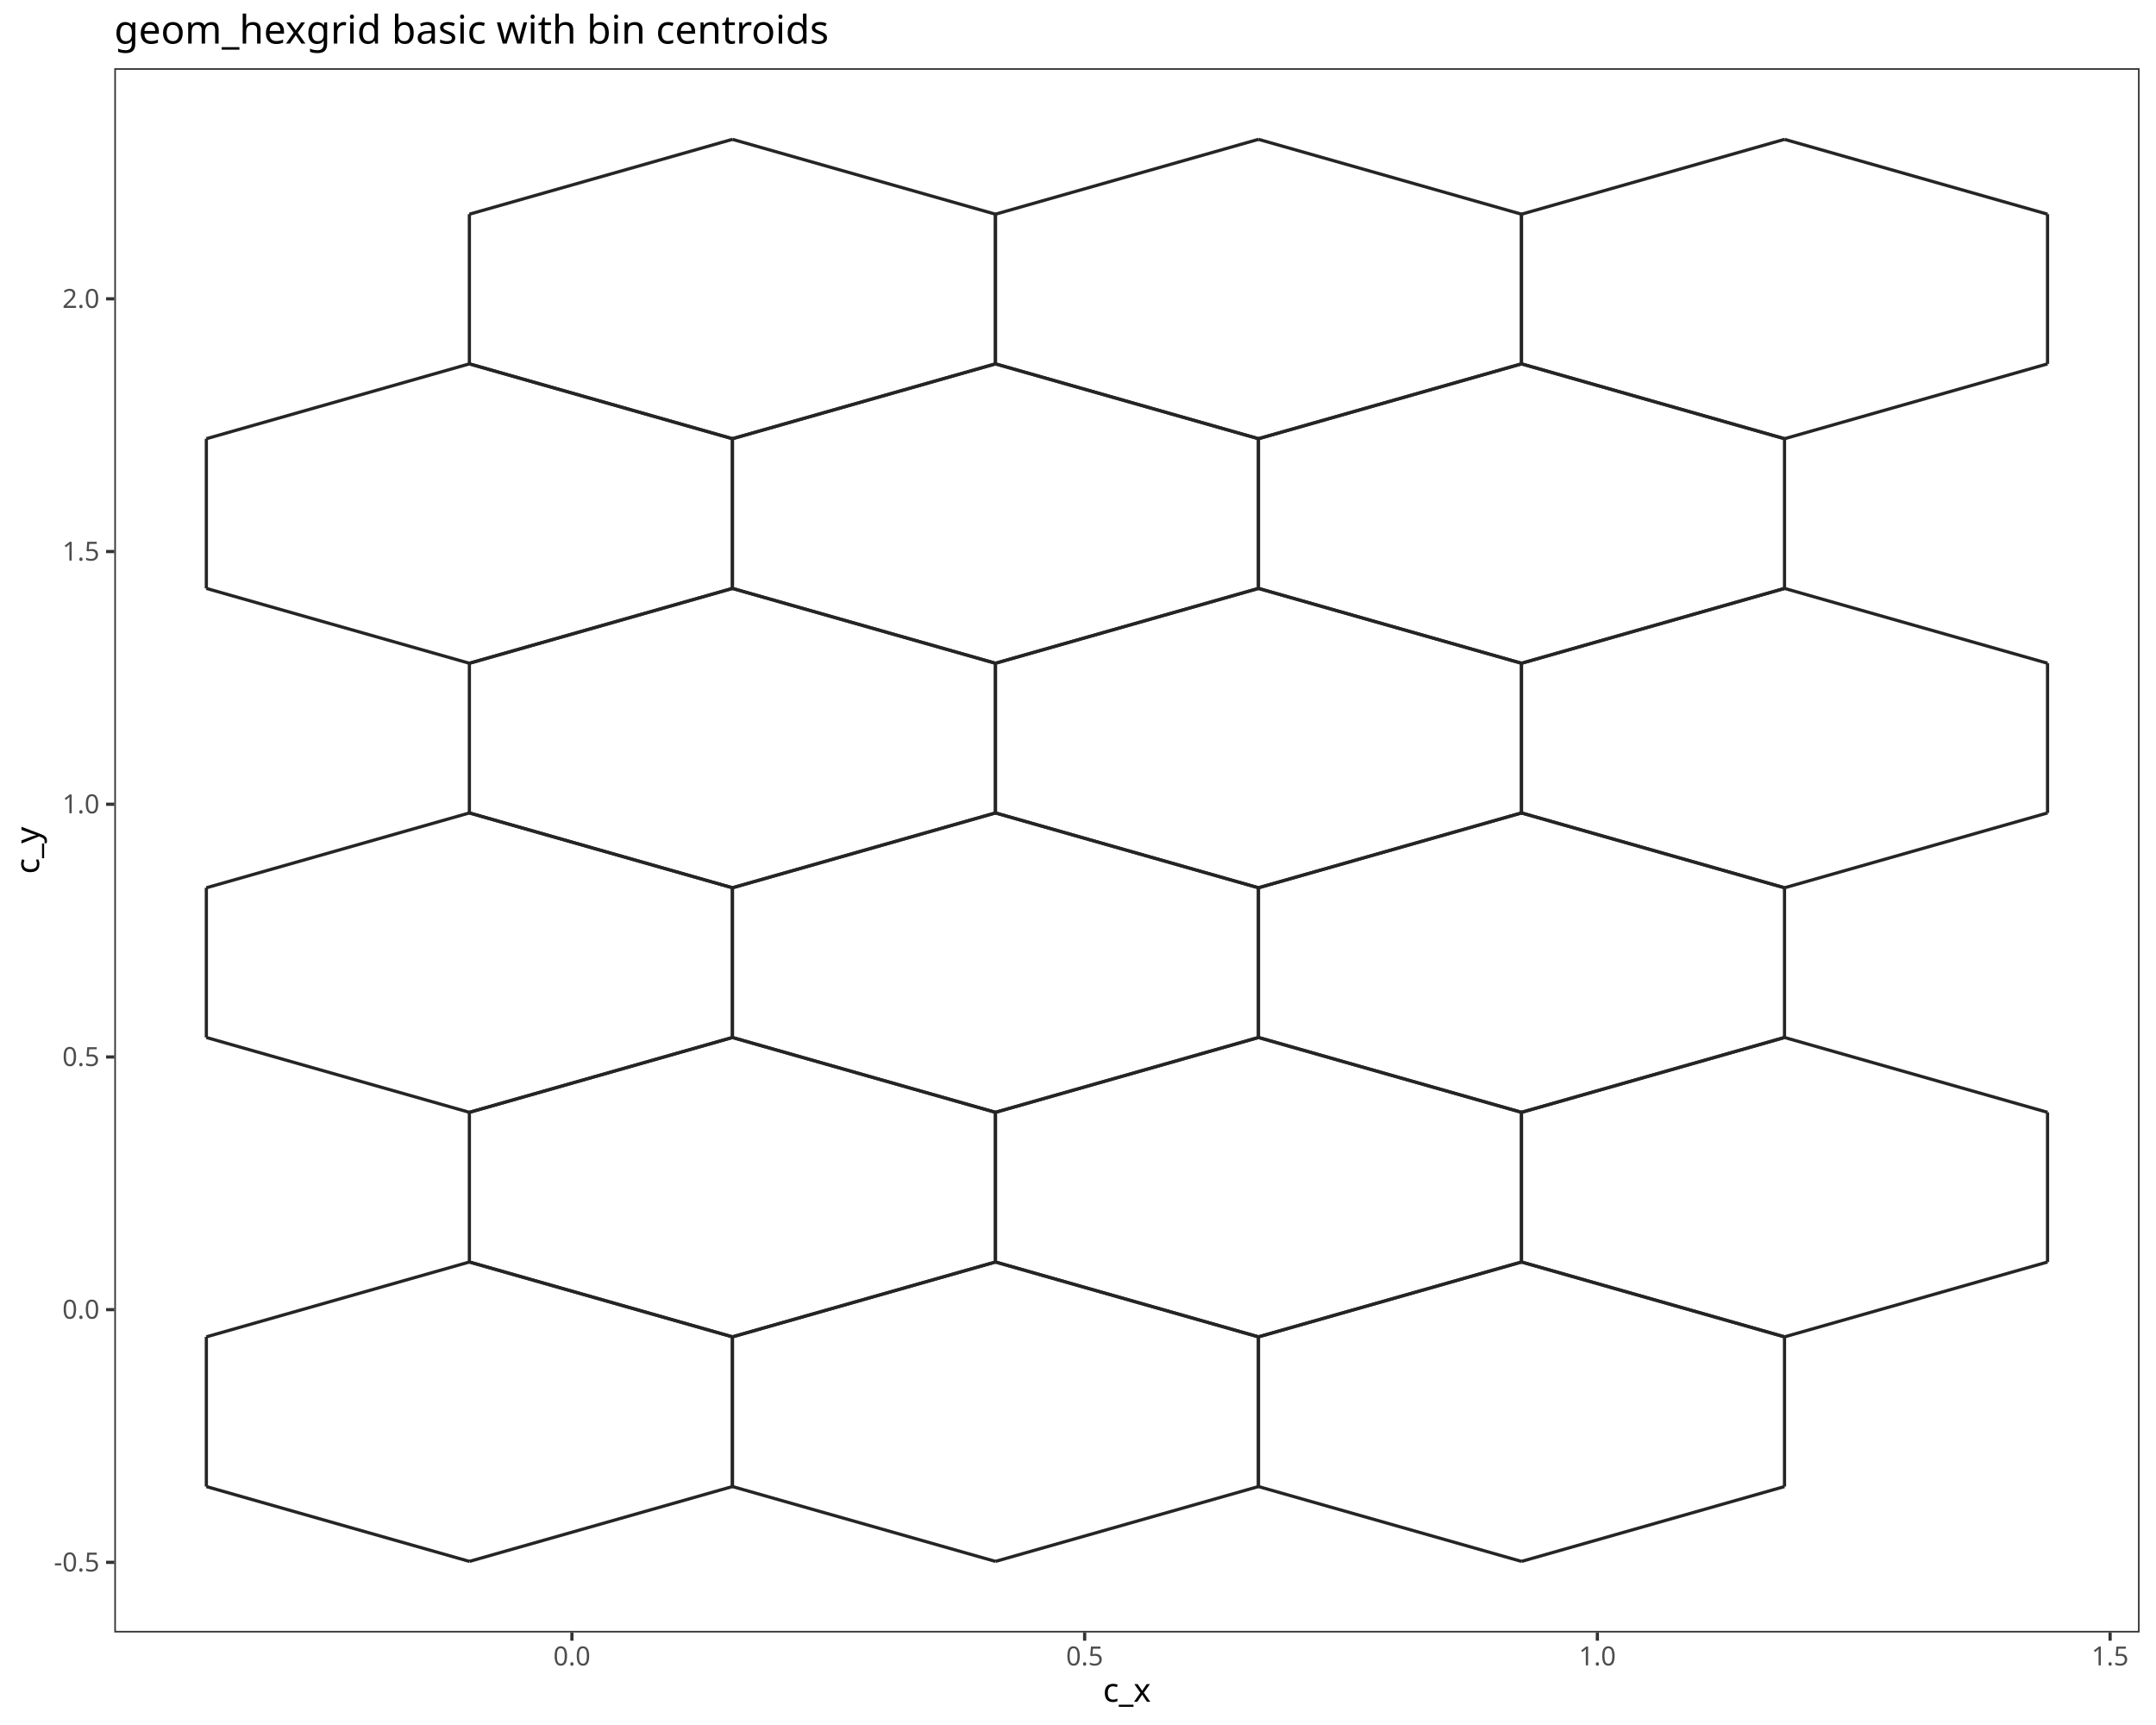
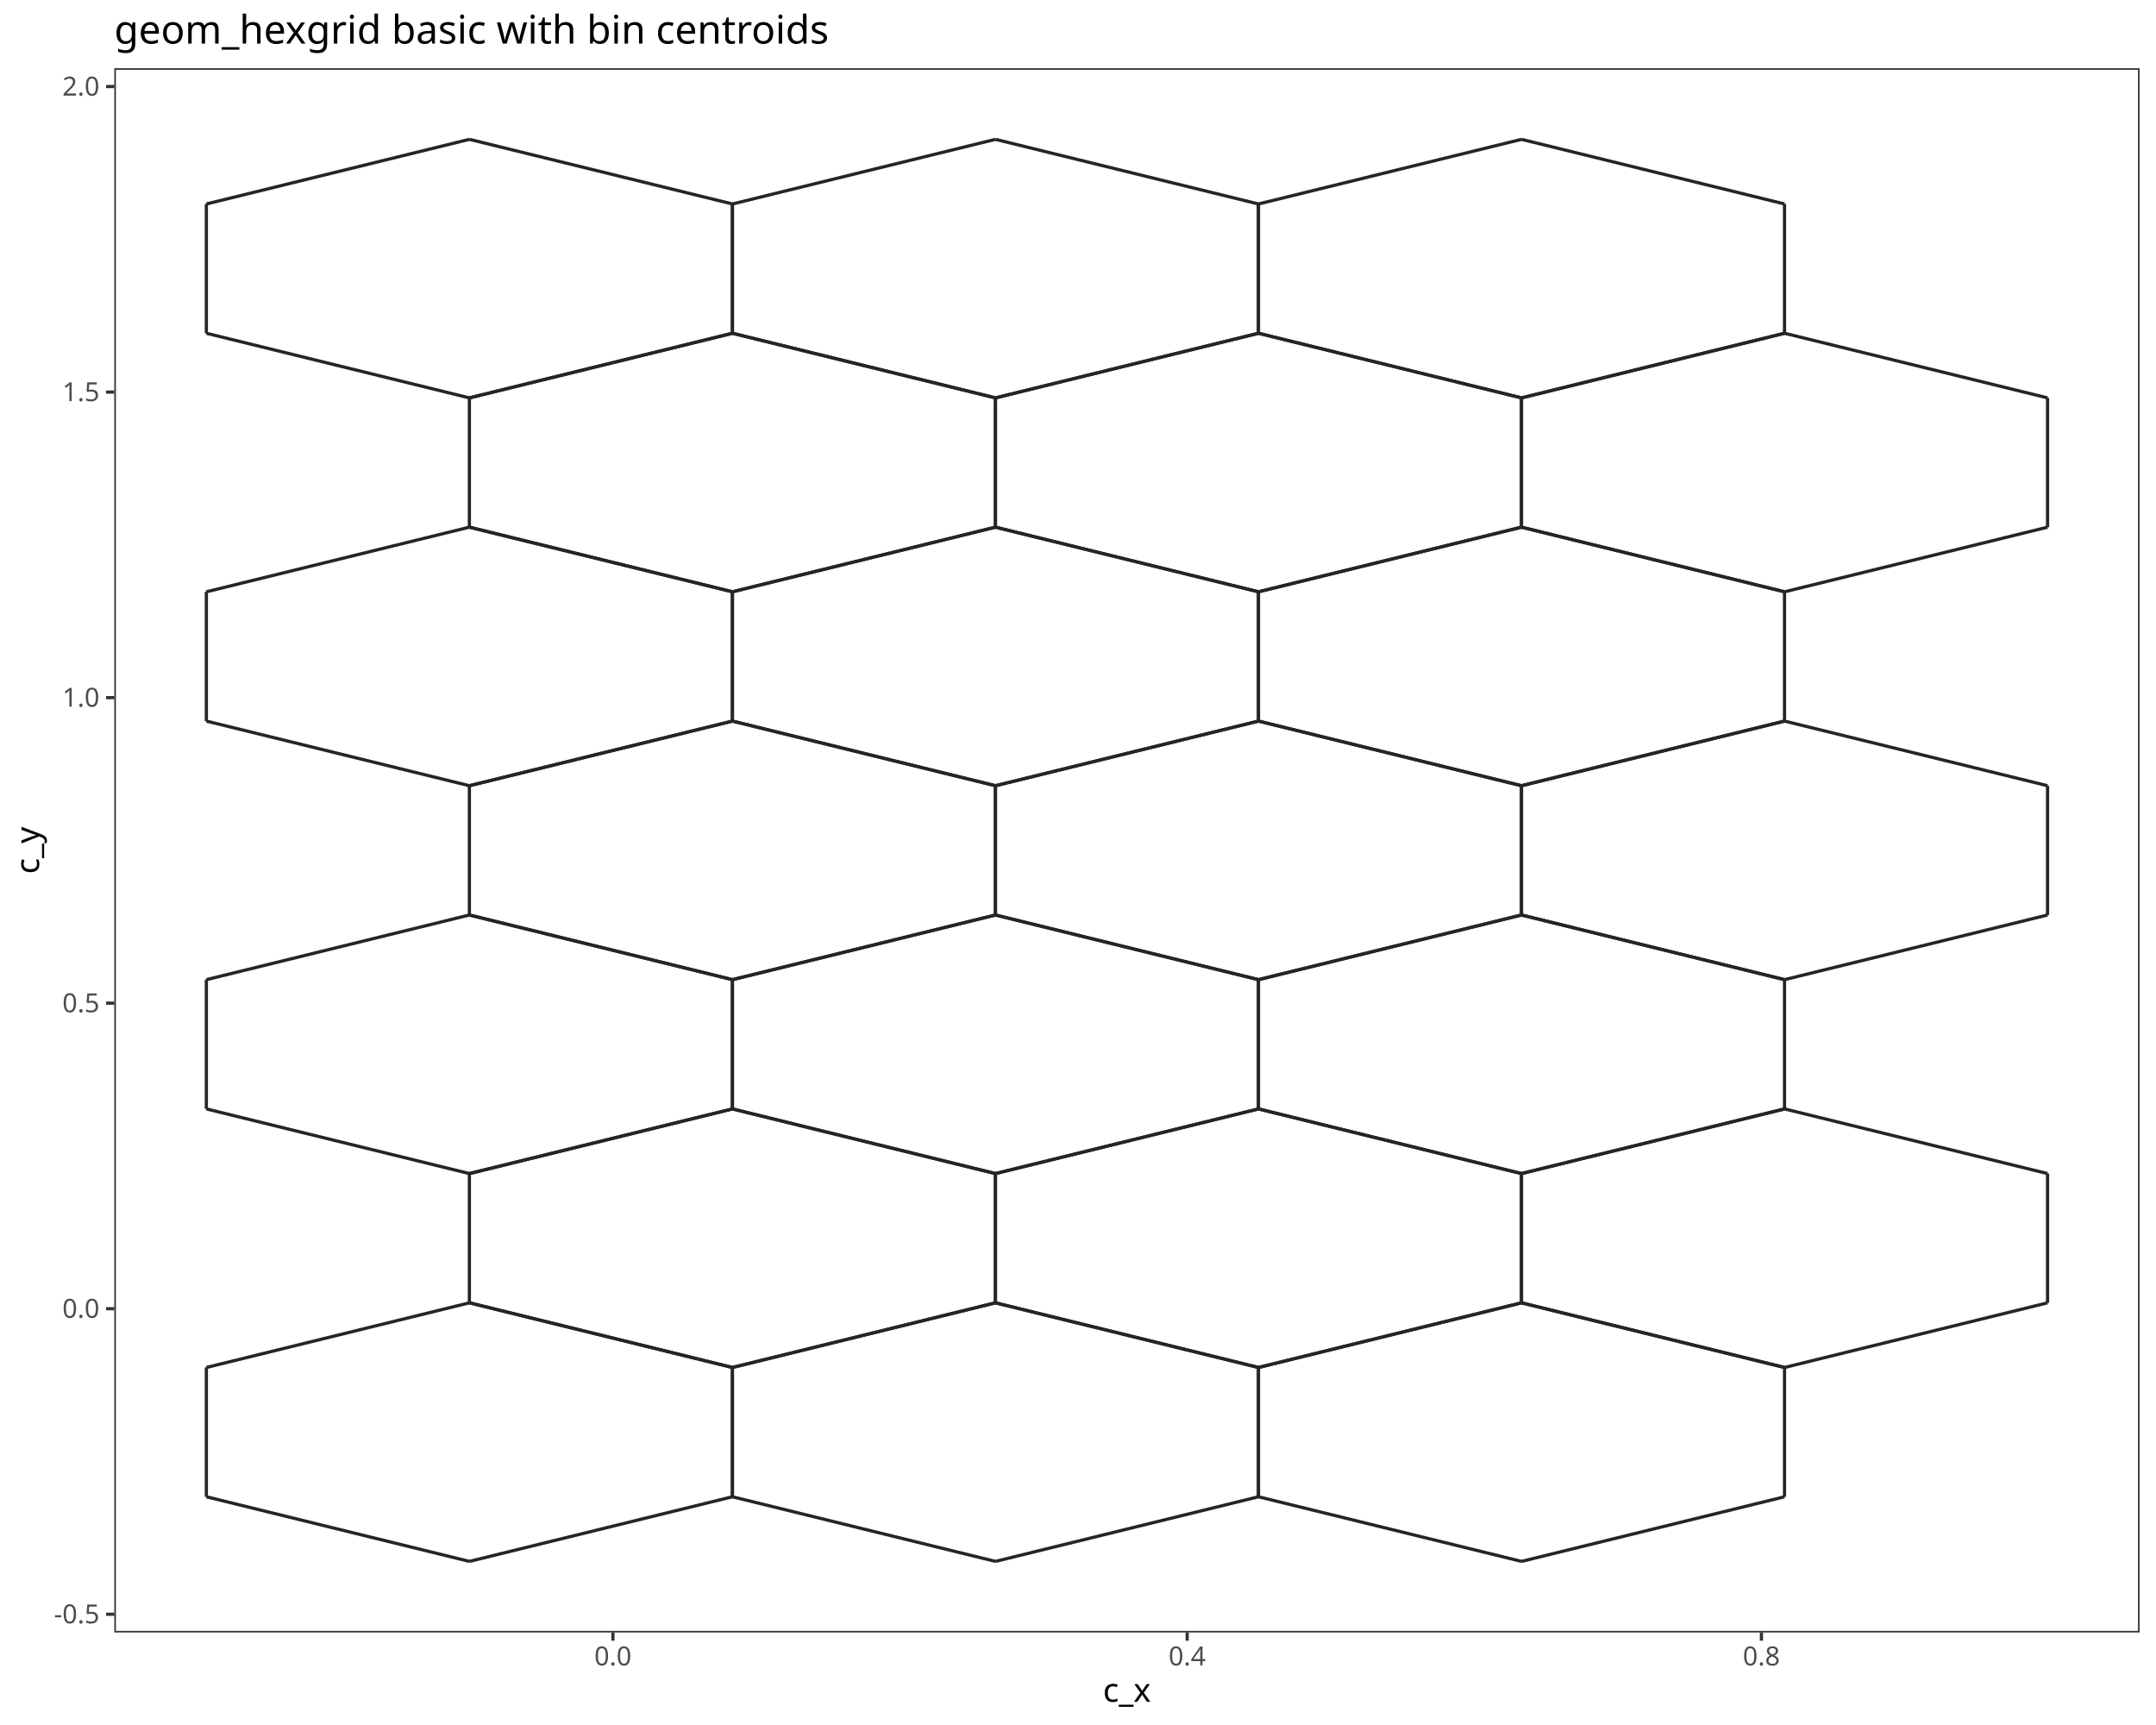
<svg xmlns="http://www.w3.org/2000/svg" class="svglite" data-engine-version="2.0" width="720.00pt" height="576.00pt" viewBox="0 0 720.00 576.00">
  <defs>
    <style type="text/css">
    .svglite line, .svglite polyline, .svglite polygon, .svglite path, .svglite rect, .svglite circle {
      fill: none;
      stroke: #000000;
      stroke-linecap: round;
      stroke-linejoin: round;
      stroke-miterlimit: 10.00;
    }
  </style>
  </defs>
  <rect width="100%" height="100%" style="stroke: none; fill: #FFFFFF;" />
  <defs>
    <clipPath id="cpMC4wMHw3MjAuMDB8MC4wMHw1NzYuMDA=">
      <rect x="0.00" y="0.00" width="720.00" height="576.00" />
    </clipPath>
  </defs>
  <g clip-path="url(#cpMC4wMHw3MjAuMDB8MC4wMHw1NzYuMDA=)">
    <rect x="0.00" y="0.00" width="720.00" height="576.00" style="stroke-width: 1.07; stroke: #FFFFFF; fill: #FFFFFF;" />
  </g>
  <defs>
    <clipPath id="cpMzguMTd8NzE0LjUyfDIyLjc4fDU0NS4xMQ==">
      <rect x="38.17" y="22.78" width="676.35" height="522.33" />
    </clipPath>
  </defs>
  <g clip-path="url(#cpMzguMTd8NzE0LjUyfDIyLjc4fDU0NS4xMQ==)">
    <rect x="38.17" y="22.78" width="676.35" height="522.33" style="stroke-width: 1.07; stroke: none; fill: #FFFFFF;" />
-     <line x1="156.75" y1="421.40" x2="68.91" y2="446.39" style="stroke-width: 1.07; stroke: #252525; stroke-linecap: butt;" />
-     <line x1="68.91" y1="446.39" x2="68.91" y2="496.38" style="stroke-width: 1.07; stroke: #252525; stroke-linecap: butt;" />
-     <line x1="68.91" y1="496.38" x2="156.75" y2="521.37" style="stroke-width: 1.07; stroke: #252525; stroke-linecap: butt;" />
-     <line x1="156.75" y1="521.37" x2="244.59" y2="496.38" style="stroke-width: 1.07; stroke: #252525; stroke-linecap: butt;" />
-     <line x1="244.59" y1="496.38" x2="244.59" y2="446.39" style="stroke-width: 1.07; stroke: #252525; stroke-linecap: butt;" />
-     <line x1="244.59" y1="446.39" x2="156.75" y2="421.40" style="stroke-width: 1.07; stroke: #252525; stroke-linecap: butt;" />
-     <line x1="332.43" y1="421.40" x2="244.59" y2="446.39" style="stroke-width: 1.07; stroke: #252525; stroke-linecap: butt;" />
-     <line x1="244.59" y1="446.39" x2="244.59" y2="496.38" style="stroke-width: 1.07; stroke: #252525; stroke-linecap: butt;" />
-     <line x1="244.59" y1="496.38" x2="332.43" y2="521.37" style="stroke-width: 1.07; stroke: #252525; stroke-linecap: butt;" />
-     <line x1="332.43" y1="521.37" x2="420.26" y2="496.38" style="stroke-width: 1.07; stroke: #252525; stroke-linecap: butt;" />
-     <line x1="420.26" y1="496.38" x2="420.26" y2="446.39" style="stroke-width: 1.07; stroke: #252525; stroke-linecap: butt;" />
-     <line x1="420.26" y1="446.39" x2="332.43" y2="421.40" style="stroke-width: 1.07; stroke: #252525; stroke-linecap: butt;" />
-     <line x1="508.10" y1="421.40" x2="420.26" y2="446.39" style="stroke-width: 1.07; stroke: #252525; stroke-linecap: butt;" />
-     <line x1="420.26" y1="446.39" x2="420.26" y2="496.38" style="stroke-width: 1.07; stroke: #252525; stroke-linecap: butt;" />
-     <line x1="420.26" y1="496.38" x2="508.10" y2="521.37" style="stroke-width: 1.07; stroke: #252525; stroke-linecap: butt;" />
-     <line x1="508.10" y1="521.37" x2="595.94" y2="496.38" style="stroke-width: 1.07; stroke: #252525; stroke-linecap: butt;" />
-     <line x1="595.94" y1="496.38" x2="595.94" y2="446.39" style="stroke-width: 1.07; stroke: #252525; stroke-linecap: butt;" />
-     <line x1="595.94" y1="446.39" x2="508.10" y2="421.40" style="stroke-width: 1.07; stroke: #252525; stroke-linecap: butt;" />
-     <line x1="244.59" y1="346.43" x2="156.75" y2="371.42" style="stroke-width: 1.07; stroke: #252525; stroke-linecap: butt;" />
-     <line x1="156.75" y1="371.42" x2="156.75" y2="421.40" style="stroke-width: 1.07; stroke: #252525; stroke-linecap: butt;" />
-     <line x1="156.75" y1="421.40" x2="244.59" y2="446.39" style="stroke-width: 1.07; stroke: #252525; stroke-linecap: butt;" />
-     <line x1="244.59" y1="446.39" x2="332.43" y2="421.40" style="stroke-width: 1.07; stroke: #252525; stroke-linecap: butt;" />
-     <line x1="332.43" y1="421.40" x2="332.43" y2="371.42" style="stroke-width: 1.07; stroke: #252525; stroke-linecap: butt;" />
-     <line x1="332.43" y1="371.42" x2="244.59" y2="346.43" style="stroke-width: 1.07; stroke: #252525; stroke-linecap: butt;" />
-     <line x1="420.26" y1="346.43" x2="332.43" y2="371.42" style="stroke-width: 1.07; stroke: #252525; stroke-linecap: butt;" />
-     <line x1="332.43" y1="371.42" x2="332.43" y2="421.40" style="stroke-width: 1.07; stroke: #252525; stroke-linecap: butt;" />
-     <line x1="332.43" y1="421.40" x2="420.26" y2="446.39" style="stroke-width: 1.07; stroke: #252525; stroke-linecap: butt;" />
-     <line x1="420.26" y1="446.39" x2="508.10" y2="421.40" style="stroke-width: 1.07; stroke: #252525; stroke-linecap: butt;" />
-     <line x1="508.10" y1="421.40" x2="508.10" y2="371.42" style="stroke-width: 1.07; stroke: #252525; stroke-linecap: butt;" />
-     <line x1="508.10" y1="371.42" x2="420.26" y2="346.43" style="stroke-width: 1.07; stroke: #252525; stroke-linecap: butt;" />
-     <line x1="595.94" y1="346.43" x2="508.10" y2="371.42" style="stroke-width: 1.07; stroke: #252525; stroke-linecap: butt;" />
-     <line x1="508.10" y1="371.42" x2="508.10" y2="421.40" style="stroke-width: 1.07; stroke: #252525; stroke-linecap: butt;" />
-     <line x1="508.10" y1="421.40" x2="595.94" y2="446.39" style="stroke-width: 1.07; stroke: #252525; stroke-linecap: butt;" />
-     <line x1="595.94" y1="446.39" x2="683.78" y2="421.40" style="stroke-width: 1.07; stroke: #252525; stroke-linecap: butt;" />
-     <line x1="683.78" y1="421.40" x2="683.78" y2="371.42" style="stroke-width: 1.07; stroke: #252525; stroke-linecap: butt;" />
-     <line x1="683.78" y1="371.42" x2="595.94" y2="346.43" style="stroke-width: 1.07; stroke: #252525; stroke-linecap: butt;" />
-     <line x1="156.75" y1="271.45" x2="68.91" y2="296.44" style="stroke-width: 1.07; stroke: #252525; stroke-linecap: butt;" />
-     <line x1="68.91" y1="296.44" x2="68.91" y2="346.43" style="stroke-width: 1.07; stroke: #252525; stroke-linecap: butt;" />
-     <line x1="68.91" y1="346.43" x2="156.75" y2="371.42" style="stroke-width: 1.07; stroke: #252525; stroke-linecap: butt;" />
-     <line x1="156.75" y1="371.42" x2="244.59" y2="346.43" style="stroke-width: 1.07; stroke: #252525; stroke-linecap: butt;" />
-     <line x1="244.59" y1="346.43" x2="244.59" y2="296.44" style="stroke-width: 1.07; stroke: #252525; stroke-linecap: butt;" />
-     <line x1="244.59" y1="296.44" x2="156.75" y2="271.45" style="stroke-width: 1.07; stroke: #252525; stroke-linecap: butt;" />
-     <line x1="332.43" y1="271.45" x2="244.59" y2="296.44" style="stroke-width: 1.07; stroke: #252525; stroke-linecap: butt;" />
-     <line x1="244.59" y1="296.44" x2="244.59" y2="346.43" style="stroke-width: 1.07; stroke: #252525; stroke-linecap: butt;" />
-     <line x1="244.59" y1="346.43" x2="332.43" y2="371.42" style="stroke-width: 1.07; stroke: #252525; stroke-linecap: butt;" />
-     <line x1="332.43" y1="371.42" x2="420.26" y2="346.43" style="stroke-width: 1.07; stroke: #252525; stroke-linecap: butt;" />
-     <line x1="420.26" y1="346.43" x2="420.26" y2="296.44" style="stroke-width: 1.07; stroke: #252525; stroke-linecap: butt;" />
-     <line x1="420.26" y1="296.44" x2="332.43" y2="271.45" style="stroke-width: 1.07; stroke: #252525; stroke-linecap: butt;" />
-     <line x1="508.10" y1="271.45" x2="420.26" y2="296.44" style="stroke-width: 1.07; stroke: #252525; stroke-linecap: butt;" />
-     <line x1="420.26" y1="296.44" x2="420.26" y2="346.43" style="stroke-width: 1.07; stroke: #252525; stroke-linecap: butt;" />
-     <line x1="420.26" y1="346.43" x2="508.10" y2="371.42" style="stroke-width: 1.07; stroke: #252525; stroke-linecap: butt;" />
-     <line x1="508.10" y1="371.42" x2="595.94" y2="346.43" style="stroke-width: 1.07; stroke: #252525; stroke-linecap: butt;" />
-     <line x1="595.94" y1="346.43" x2="595.94" y2="296.44" style="stroke-width: 1.07; stroke: #252525; stroke-linecap: butt;" />
-     <line x1="595.94" y1="296.44" x2="508.10" y2="271.45" style="stroke-width: 1.07; stroke: #252525; stroke-linecap: butt;" />
-     <line x1="244.59" y1="196.48" x2="156.75" y2="221.47" style="stroke-width: 1.07; stroke: #252525; stroke-linecap: butt;" />
-     <line x1="156.75" y1="221.47" x2="156.75" y2="271.45" style="stroke-width: 1.07; stroke: #252525; stroke-linecap: butt;" />
-     <line x1="156.75" y1="271.45" x2="244.59" y2="296.44" style="stroke-width: 1.07; stroke: #252525; stroke-linecap: butt;" />
-     <line x1="244.59" y1="296.44" x2="332.43" y2="271.45" style="stroke-width: 1.07; stroke: #252525; stroke-linecap: butt;" />
-     <line x1="332.43" y1="271.45" x2="332.43" y2="221.47" style="stroke-width: 1.07; stroke: #252525; stroke-linecap: butt;" />
-     <line x1="332.43" y1="221.47" x2="244.59" y2="196.48" style="stroke-width: 1.07; stroke: #252525; stroke-linecap: butt;" />
-     <line x1="420.26" y1="196.48" x2="332.43" y2="221.47" style="stroke-width: 1.07; stroke: #252525; stroke-linecap: butt;" />
-     <line x1="332.43" y1="221.47" x2="332.43" y2="271.45" style="stroke-width: 1.07; stroke: #252525; stroke-linecap: butt;" />
-     <line x1="332.43" y1="271.45" x2="420.26" y2="296.44" style="stroke-width: 1.07; stroke: #252525; stroke-linecap: butt;" />
-     <line x1="420.26" y1="296.44" x2="508.10" y2="271.45" style="stroke-width: 1.07; stroke: #252525; stroke-linecap: butt;" />
-     <line x1="508.10" y1="271.45" x2="508.10" y2="221.47" style="stroke-width: 1.07; stroke: #252525; stroke-linecap: butt;" />
-     <line x1="508.10" y1="221.47" x2="420.26" y2="196.48" style="stroke-width: 1.07; stroke: #252525; stroke-linecap: butt;" />
-     <line x1="595.94" y1="196.48" x2="508.10" y2="221.47" style="stroke-width: 1.07; stroke: #252525; stroke-linecap: butt;" />
-     <line x1="508.10" y1="221.47" x2="508.10" y2="271.45" style="stroke-width: 1.07; stroke: #252525; stroke-linecap: butt;" />
-     <line x1="508.10" y1="271.45" x2="595.94" y2="296.44" style="stroke-width: 1.07; stroke: #252525; stroke-linecap: butt;" />
-     <line x1="595.94" y1="296.44" x2="683.78" y2="271.45" style="stroke-width: 1.07; stroke: #252525; stroke-linecap: butt;" />
-     <line x1="683.78" y1="271.45" x2="683.78" y2="221.47" style="stroke-width: 1.07; stroke: #252525; stroke-linecap: butt;" />
-     <line x1="683.78" y1="221.47" x2="595.94" y2="196.48" style="stroke-width: 1.07; stroke: #252525; stroke-linecap: butt;" />
-     <line x1="156.75" y1="121.50" x2="68.91" y2="146.49" style="stroke-width: 1.07; stroke: #252525; stroke-linecap: butt;" />
-     <line x1="68.91" y1="146.49" x2="68.91" y2="196.48" style="stroke-width: 1.07; stroke: #252525; stroke-linecap: butt;" />
-     <line x1="68.91" y1="196.48" x2="156.75" y2="221.47" style="stroke-width: 1.07; stroke: #252525; stroke-linecap: butt;" />
-     <line x1="156.75" y1="221.47" x2="244.59" y2="196.48" style="stroke-width: 1.07; stroke: #252525; stroke-linecap: butt;" />
-     <line x1="244.59" y1="196.48" x2="244.59" y2="146.49" style="stroke-width: 1.07; stroke: #252525; stroke-linecap: butt;" />
-     <line x1="244.59" y1="146.49" x2="156.75" y2="121.50" style="stroke-width: 1.07; stroke: #252525; stroke-linecap: butt;" />
-     <line x1="332.43" y1="121.50" x2="244.59" y2="146.49" style="stroke-width: 1.07; stroke: #252525; stroke-linecap: butt;" />
-     <line x1="244.59" y1="146.49" x2="244.59" y2="196.48" style="stroke-width: 1.07; stroke: #252525; stroke-linecap: butt;" />
-     <line x1="244.59" y1="196.48" x2="332.43" y2="221.47" style="stroke-width: 1.07; stroke: #252525; stroke-linecap: butt;" />
-     <line x1="332.43" y1="221.47" x2="420.26" y2="196.48" style="stroke-width: 1.07; stroke: #252525; stroke-linecap: butt;" />
-     <line x1="420.26" y1="196.48" x2="420.26" y2="146.49" style="stroke-width: 1.07; stroke: #252525; stroke-linecap: butt;" />
-     <line x1="420.26" y1="146.49" x2="332.43" y2="121.50" style="stroke-width: 1.07; stroke: #252525; stroke-linecap: butt;" />
-     <line x1="508.10" y1="121.50" x2="420.26" y2="146.49" style="stroke-width: 1.07; stroke: #252525; stroke-linecap: butt;" />
-     <line x1="420.26" y1="146.49" x2="420.26" y2="196.48" style="stroke-width: 1.07; stroke: #252525; stroke-linecap: butt;" />
-     <line x1="420.26" y1="196.48" x2="508.10" y2="221.47" style="stroke-width: 1.07; stroke: #252525; stroke-linecap: butt;" />
-     <line x1="508.10" y1="221.47" x2="595.94" y2="196.48" style="stroke-width: 1.07; stroke: #252525; stroke-linecap: butt;" />
-     <line x1="595.94" y1="196.48" x2="595.94" y2="146.49" style="stroke-width: 1.07; stroke: #252525; stroke-linecap: butt;" />
-     <line x1="595.94" y1="146.49" x2="508.10" y2="121.50" style="stroke-width: 1.07; stroke: #252525; stroke-linecap: butt;" />
-     <line x1="244.59" y1="46.53" x2="156.75" y2="71.52" style="stroke-width: 1.07; stroke: #252525; stroke-linecap: butt;" />
-     <line x1="156.75" y1="71.52" x2="156.75" y2="121.50" style="stroke-width: 1.07; stroke: #252525; stroke-linecap: butt;" />
-     <line x1="156.75" y1="121.50" x2="244.59" y2="146.49" style="stroke-width: 1.07; stroke: #252525; stroke-linecap: butt;" />
-     <line x1="244.59" y1="146.49" x2="332.43" y2="121.50" style="stroke-width: 1.07; stroke: #252525; stroke-linecap: butt;" />
-     <line x1="332.43" y1="121.50" x2="332.43" y2="71.52" style="stroke-width: 1.07; stroke: #252525; stroke-linecap: butt;" />
-     <line x1="332.43" y1="71.52" x2="244.59" y2="46.53" style="stroke-width: 1.07; stroke: #252525; stroke-linecap: butt;" />
-     <line x1="420.26" y1="46.53" x2="332.43" y2="71.52" style="stroke-width: 1.07; stroke: #252525; stroke-linecap: butt;" />
-     <line x1="332.43" y1="71.52" x2="332.43" y2="121.50" style="stroke-width: 1.07; stroke: #252525; stroke-linecap: butt;" />
-     <line x1="332.43" y1="121.50" x2="420.26" y2="146.49" style="stroke-width: 1.07; stroke: #252525; stroke-linecap: butt;" />
-     <line x1="420.26" y1="146.49" x2="508.10" y2="121.50" style="stroke-width: 1.07; stroke: #252525; stroke-linecap: butt;" />
-     <line x1="508.10" y1="121.50" x2="508.10" y2="71.52" style="stroke-width: 1.07; stroke: #252525; stroke-linecap: butt;" />
-     <line x1="508.10" y1="71.52" x2="420.26" y2="46.53" style="stroke-width: 1.07; stroke: #252525; stroke-linecap: butt;" />
-     <line x1="595.94" y1="46.53" x2="508.10" y2="71.52" style="stroke-width: 1.07; stroke: #252525; stroke-linecap: butt;" />
-     <line x1="508.10" y1="71.52" x2="508.10" y2="121.50" style="stroke-width: 1.07; stroke: #252525; stroke-linecap: butt;" />
-     <line x1="508.10" y1="121.50" x2="595.94" y2="146.49" style="stroke-width: 1.07; stroke: #252525; stroke-linecap: butt;" />
-     <line x1="595.94" y1="146.49" x2="683.78" y2="121.50" style="stroke-width: 1.07; stroke: #252525; stroke-linecap: butt;" />
-     <line x1="683.78" y1="121.50" x2="683.78" y2="71.52" style="stroke-width: 1.07; stroke: #252525; stroke-linecap: butt;" />
-     <line x1="683.78" y1="71.52" x2="595.94" y2="46.53" style="stroke-width: 1.07; stroke: #252525; stroke-linecap: butt;" />
+     <line x1="156.75" y1="435.03" x2="68.91" y2="456.62" style="stroke-width: 1.07; stroke: #252525; stroke-linecap: butt;" />
+     <line x1="68.91" y1="456.62" x2="68.91" y2="499.79" style="stroke-width: 1.07; stroke: #252525; stroke-linecap: butt;" />
+     <line x1="68.91" y1="499.79" x2="156.75" y2="521.37" style="stroke-width: 1.07; stroke: #252525; stroke-linecap: butt;" />
+     <line x1="156.75" y1="521.37" x2="244.59" y2="499.79" style="stroke-width: 1.07; stroke: #252525; stroke-linecap: butt;" />
+     <line x1="244.59" y1="499.79" x2="244.59" y2="456.62" style="stroke-width: 1.07; stroke: #252525; stroke-linecap: butt;" />
+     <line x1="244.59" y1="456.62" x2="156.75" y2="435.03" style="stroke-width: 1.07; stroke: #252525; stroke-linecap: butt;" />
+     <line x1="332.43" y1="435.03" x2="244.59" y2="456.62" style="stroke-width: 1.07; stroke: #252525; stroke-linecap: butt;" />
+     <line x1="244.59" y1="456.62" x2="244.59" y2="499.79" style="stroke-width: 1.07; stroke: #252525; stroke-linecap: butt;" />
+     <line x1="244.59" y1="499.79" x2="332.43" y2="521.37" style="stroke-width: 1.07; stroke: #252525; stroke-linecap: butt;" />
+     <line x1="332.43" y1="521.37" x2="420.26" y2="499.79" style="stroke-width: 1.07; stroke: #252525; stroke-linecap: butt;" />
+     <line x1="420.26" y1="499.79" x2="420.26" y2="456.62" style="stroke-width: 1.07; stroke: #252525; stroke-linecap: butt;" />
+     <line x1="420.26" y1="456.62" x2="332.43" y2="435.03" style="stroke-width: 1.07; stroke: #252525; stroke-linecap: butt;" />
+     <line x1="508.10" y1="435.03" x2="420.26" y2="456.62" style="stroke-width: 1.07; stroke: #252525; stroke-linecap: butt;" />
+     <line x1="420.26" y1="456.62" x2="420.26" y2="499.79" style="stroke-width: 1.07; stroke: #252525; stroke-linecap: butt;" />
+     <line x1="420.26" y1="499.79" x2="508.10" y2="521.37" style="stroke-width: 1.07; stroke: #252525; stroke-linecap: butt;" />
+     <line x1="508.10" y1="521.37" x2="595.94" y2="499.79" style="stroke-width: 1.07; stroke: #252525; stroke-linecap: butt;" />
+     <line x1="595.94" y1="499.79" x2="595.94" y2="456.62" style="stroke-width: 1.07; stroke: #252525; stroke-linecap: butt;" />
+     <line x1="595.94" y1="456.62" x2="508.10" y2="435.03" style="stroke-width: 1.07; stroke: #252525; stroke-linecap: butt;" />
+     <line x1="244.59" y1="370.28" x2="156.75" y2="391.87" style="stroke-width: 1.07; stroke: #252525; stroke-linecap: butt;" />
+     <line x1="156.75" y1="391.87" x2="156.75" y2="435.03" style="stroke-width: 1.07; stroke: #252525; stroke-linecap: butt;" />
+     <line x1="156.75" y1="435.03" x2="244.59" y2="456.62" style="stroke-width: 1.07; stroke: #252525; stroke-linecap: butt;" />
+     <line x1="244.59" y1="456.62" x2="332.43" y2="435.03" style="stroke-width: 1.07; stroke: #252525; stroke-linecap: butt;" />
+     <line x1="332.43" y1="435.03" x2="332.43" y2="391.87" style="stroke-width: 1.07; stroke: #252525; stroke-linecap: butt;" />
+     <line x1="332.43" y1="391.87" x2="244.59" y2="370.28" style="stroke-width: 1.07; stroke: #252525; stroke-linecap: butt;" />
+     <line x1="420.26" y1="370.28" x2="332.43" y2="391.87" style="stroke-width: 1.07; stroke: #252525; stroke-linecap: butt;" />
+     <line x1="332.43" y1="391.87" x2="332.43" y2="435.03" style="stroke-width: 1.07; stroke: #252525; stroke-linecap: butt;" />
+     <line x1="332.43" y1="435.03" x2="420.26" y2="456.62" style="stroke-width: 1.07; stroke: #252525; stroke-linecap: butt;" />
+     <line x1="420.26" y1="456.62" x2="508.10" y2="435.03" style="stroke-width: 1.07; stroke: #252525; stroke-linecap: butt;" />
+     <line x1="508.10" y1="435.03" x2="508.10" y2="391.87" style="stroke-width: 1.07; stroke: #252525; stroke-linecap: butt;" />
+     <line x1="508.10" y1="391.87" x2="420.26" y2="370.28" style="stroke-width: 1.07; stroke: #252525; stroke-linecap: butt;" />
+     <line x1="595.94" y1="370.28" x2="508.10" y2="391.87" style="stroke-width: 1.07; stroke: #252525; stroke-linecap: butt;" />
+     <line x1="508.10" y1="391.87" x2="508.10" y2="435.03" style="stroke-width: 1.07; stroke: #252525; stroke-linecap: butt;" />
+     <line x1="508.10" y1="435.03" x2="595.94" y2="456.62" style="stroke-width: 1.07; stroke: #252525; stroke-linecap: butt;" />
+     <line x1="595.94" y1="456.62" x2="683.78" y2="435.03" style="stroke-width: 1.07; stroke: #252525; stroke-linecap: butt;" />
+     <line x1="683.78" y1="435.03" x2="683.78" y2="391.87" style="stroke-width: 1.07; stroke: #252525; stroke-linecap: butt;" />
+     <line x1="683.78" y1="391.87" x2="595.94" y2="370.28" style="stroke-width: 1.07; stroke: #252525; stroke-linecap: butt;" />
+     <line x1="156.75" y1="305.53" x2="68.91" y2="327.12" style="stroke-width: 1.07; stroke: #252525; stroke-linecap: butt;" />
+     <line x1="68.91" y1="327.12" x2="68.91" y2="370.28" style="stroke-width: 1.07; stroke: #252525; stroke-linecap: butt;" />
+     <line x1="68.91" y1="370.28" x2="156.75" y2="391.87" style="stroke-width: 1.07; stroke: #252525; stroke-linecap: butt;" />
+     <line x1="156.75" y1="391.87" x2="244.59" y2="370.28" style="stroke-width: 1.07; stroke: #252525; stroke-linecap: butt;" />
+     <line x1="244.59" y1="370.28" x2="244.59" y2="327.12" style="stroke-width: 1.07; stroke: #252525; stroke-linecap: butt;" />
+     <line x1="244.59" y1="327.12" x2="156.75" y2="305.53" style="stroke-width: 1.07; stroke: #252525; stroke-linecap: butt;" />
+     <line x1="332.43" y1="305.53" x2="244.59" y2="327.12" style="stroke-width: 1.07; stroke: #252525; stroke-linecap: butt;" />
+     <line x1="244.59" y1="327.12" x2="244.59" y2="370.28" style="stroke-width: 1.07; stroke: #252525; stroke-linecap: butt;" />
+     <line x1="244.59" y1="370.28" x2="332.43" y2="391.87" style="stroke-width: 1.07; stroke: #252525; stroke-linecap: butt;" />
+     <line x1="332.43" y1="391.87" x2="420.26" y2="370.28" style="stroke-width: 1.07; stroke: #252525; stroke-linecap: butt;" />
+     <line x1="420.26" y1="370.28" x2="420.26" y2="327.12" style="stroke-width: 1.07; stroke: #252525; stroke-linecap: butt;" />
+     <line x1="420.26" y1="327.12" x2="332.43" y2="305.53" style="stroke-width: 1.07; stroke: #252525; stroke-linecap: butt;" />
+     <line x1="508.10" y1="305.53" x2="420.26" y2="327.12" style="stroke-width: 1.07; stroke: #252525; stroke-linecap: butt;" />
+     <line x1="420.26" y1="327.12" x2="420.26" y2="370.28" style="stroke-width: 1.07; stroke: #252525; stroke-linecap: butt;" />
+     <line x1="420.26" y1="370.28" x2="508.10" y2="391.87" style="stroke-width: 1.07; stroke: #252525; stroke-linecap: butt;" />
+     <line x1="508.10" y1="391.87" x2="595.94" y2="370.28" style="stroke-width: 1.07; stroke: #252525; stroke-linecap: butt;" />
+     <line x1="595.94" y1="370.28" x2="595.94" y2="327.12" style="stroke-width: 1.07; stroke: #252525; stroke-linecap: butt;" />
+     <line x1="595.94" y1="327.12" x2="508.10" y2="305.53" style="stroke-width: 1.07; stroke: #252525; stroke-linecap: butt;" />
+     <line x1="244.59" y1="240.78" x2="156.75" y2="262.36" style="stroke-width: 1.07; stroke: #252525; stroke-linecap: butt;" />
+     <line x1="156.75" y1="262.36" x2="156.75" y2="305.53" style="stroke-width: 1.07; stroke: #252525; stroke-linecap: butt;" />
+     <line x1="156.75" y1="305.53" x2="244.59" y2="327.12" style="stroke-width: 1.07; stroke: #252525; stroke-linecap: butt;" />
+     <line x1="244.59" y1="327.12" x2="332.43" y2="305.53" style="stroke-width: 1.07; stroke: #252525; stroke-linecap: butt;" />
+     <line x1="332.43" y1="305.53" x2="332.43" y2="262.36" style="stroke-width: 1.07; stroke: #252525; stroke-linecap: butt;" />
+     <line x1="332.43" y1="262.36" x2="244.59" y2="240.78" style="stroke-width: 1.07; stroke: #252525; stroke-linecap: butt;" />
+     <line x1="420.26" y1="240.78" x2="332.43" y2="262.36" style="stroke-width: 1.07; stroke: #252525; stroke-linecap: butt;" />
+     <line x1="332.43" y1="262.36" x2="332.43" y2="305.53" style="stroke-width: 1.07; stroke: #252525; stroke-linecap: butt;" />
+     <line x1="332.43" y1="305.53" x2="420.26" y2="327.12" style="stroke-width: 1.07; stroke: #252525; stroke-linecap: butt;" />
+     <line x1="420.26" y1="327.12" x2="508.10" y2="305.53" style="stroke-width: 1.07; stroke: #252525; stroke-linecap: butt;" />
+     <line x1="508.10" y1="305.53" x2="508.10" y2="262.36" style="stroke-width: 1.07; stroke: #252525; stroke-linecap: butt;" />
+     <line x1="508.10" y1="262.36" x2="420.26" y2="240.78" style="stroke-width: 1.07; stroke: #252525; stroke-linecap: butt;" />
+     <line x1="595.94" y1="240.78" x2="508.10" y2="262.36" style="stroke-width: 1.07; stroke: #252525; stroke-linecap: butt;" />
+     <line x1="508.10" y1="262.36" x2="508.10" y2="305.53" style="stroke-width: 1.07; stroke: #252525; stroke-linecap: butt;" />
+     <line x1="508.10" y1="305.53" x2="595.94" y2="327.12" style="stroke-width: 1.07; stroke: #252525; stroke-linecap: butt;" />
+     <line x1="595.94" y1="327.12" x2="683.78" y2="305.53" style="stroke-width: 1.07; stroke: #252525; stroke-linecap: butt;" />
+     <line x1="683.78" y1="305.53" x2="683.78" y2="262.36" style="stroke-width: 1.07; stroke: #252525; stroke-linecap: butt;" />
+     <line x1="683.78" y1="262.36" x2="595.94" y2="240.78" style="stroke-width: 1.07; stroke: #252525; stroke-linecap: butt;" />
+     <line x1="156.75" y1="176.03" x2="68.91" y2="197.61" style="stroke-width: 1.07; stroke: #252525; stroke-linecap: butt;" />
+     <line x1="68.91" y1="197.61" x2="68.91" y2="240.78" style="stroke-width: 1.07; stroke: #252525; stroke-linecap: butt;" />
+     <line x1="68.91" y1="240.78" x2="156.75" y2="262.36" style="stroke-width: 1.07; stroke: #252525; stroke-linecap: butt;" />
+     <line x1="156.75" y1="262.36" x2="244.59" y2="240.78" style="stroke-width: 1.07; stroke: #252525; stroke-linecap: butt;" />
+     <line x1="244.59" y1="240.78" x2="244.59" y2="197.61" style="stroke-width: 1.07; stroke: #252525; stroke-linecap: butt;" />
+     <line x1="244.59" y1="197.61" x2="156.75" y2="176.03" style="stroke-width: 1.07; stroke: #252525; stroke-linecap: butt;" />
+     <line x1="332.43" y1="176.03" x2="244.59" y2="197.61" style="stroke-width: 1.07; stroke: #252525; stroke-linecap: butt;" />
+     <line x1="244.59" y1="197.61" x2="244.59" y2="240.78" style="stroke-width: 1.07; stroke: #252525; stroke-linecap: butt;" />
+     <line x1="244.59" y1="240.78" x2="332.43" y2="262.36" style="stroke-width: 1.07; stroke: #252525; stroke-linecap: butt;" />
+     <line x1="332.43" y1="262.36" x2="420.26" y2="240.78" style="stroke-width: 1.07; stroke: #252525; stroke-linecap: butt;" />
+     <line x1="420.26" y1="240.78" x2="420.26" y2="197.61" style="stroke-width: 1.07; stroke: #252525; stroke-linecap: butt;" />
+     <line x1="420.26" y1="197.61" x2="332.43" y2="176.03" style="stroke-width: 1.07; stroke: #252525; stroke-linecap: butt;" />
+     <line x1="508.10" y1="176.03" x2="420.26" y2="197.61" style="stroke-width: 1.07; stroke: #252525; stroke-linecap: butt;" />
+     <line x1="420.26" y1="197.61" x2="420.26" y2="240.78" style="stroke-width: 1.07; stroke: #252525; stroke-linecap: butt;" />
+     <line x1="420.26" y1="240.78" x2="508.10" y2="262.36" style="stroke-width: 1.07; stroke: #252525; stroke-linecap: butt;" />
+     <line x1="508.10" y1="262.36" x2="595.94" y2="240.78" style="stroke-width: 1.07; stroke: #252525; stroke-linecap: butt;" />
+     <line x1="595.94" y1="240.78" x2="595.94" y2="197.61" style="stroke-width: 1.07; stroke: #252525; stroke-linecap: butt;" />
+     <line x1="595.94" y1="197.61" x2="508.10" y2="176.03" style="stroke-width: 1.07; stroke: #252525; stroke-linecap: butt;" />
+     <line x1="244.59" y1="111.28" x2="156.75" y2="132.86" style="stroke-width: 1.07; stroke: #252525; stroke-linecap: butt;" />
+     <line x1="156.75" y1="132.86" x2="156.75" y2="176.03" style="stroke-width: 1.07; stroke: #252525; stroke-linecap: butt;" />
+     <line x1="156.75" y1="176.03" x2="244.59" y2="197.61" style="stroke-width: 1.07; stroke: #252525; stroke-linecap: butt;" />
+     <line x1="244.59" y1="197.61" x2="332.43" y2="176.03" style="stroke-width: 1.07; stroke: #252525; stroke-linecap: butt;" />
+     <line x1="332.43" y1="176.03" x2="332.43" y2="132.86" style="stroke-width: 1.07; stroke: #252525; stroke-linecap: butt;" />
+     <line x1="332.43" y1="132.86" x2="244.59" y2="111.28" style="stroke-width: 1.07; stroke: #252525; stroke-linecap: butt;" />
+     <line x1="420.26" y1="111.28" x2="332.43" y2="132.86" style="stroke-width: 1.07; stroke: #252525; stroke-linecap: butt;" />
+     <line x1="332.43" y1="132.86" x2="332.43" y2="176.03" style="stroke-width: 1.07; stroke: #252525; stroke-linecap: butt;" />
+     <line x1="332.43" y1="176.03" x2="420.26" y2="197.61" style="stroke-width: 1.07; stroke: #252525; stroke-linecap: butt;" />
+     <line x1="420.26" y1="197.61" x2="508.10" y2="176.03" style="stroke-width: 1.07; stroke: #252525; stroke-linecap: butt;" />
+     <line x1="508.10" y1="176.03" x2="508.10" y2="132.86" style="stroke-width: 1.07; stroke: #252525; stroke-linecap: butt;" />
+     <line x1="508.10" y1="132.86" x2="420.26" y2="111.28" style="stroke-width: 1.07; stroke: #252525; stroke-linecap: butt;" />
+     <line x1="595.94" y1="111.28" x2="508.10" y2="132.86" style="stroke-width: 1.07; stroke: #252525; stroke-linecap: butt;" />
+     <line x1="508.10" y1="132.86" x2="508.10" y2="176.03" style="stroke-width: 1.07; stroke: #252525; stroke-linecap: butt;" />
+     <line x1="508.10" y1="176.03" x2="595.94" y2="197.61" style="stroke-width: 1.07; stroke: #252525; stroke-linecap: butt;" />
+     <line x1="595.94" y1="197.61" x2="683.78" y2="176.03" style="stroke-width: 1.07; stroke: #252525; stroke-linecap: butt;" />
+     <line x1="683.78" y1="176.03" x2="683.78" y2="132.86" style="stroke-width: 1.07; stroke: #252525; stroke-linecap: butt;" />
+     <line x1="683.78" y1="132.86" x2="595.94" y2="111.28" style="stroke-width: 1.07; stroke: #252525; stroke-linecap: butt;" />
+     <line x1="156.75" y1="46.53" x2="68.91" y2="68.11" style="stroke-width: 1.07; stroke: #252525; stroke-linecap: butt;" />
+     <line x1="68.91" y1="68.11" x2="68.91" y2="111.28" style="stroke-width: 1.07; stroke: #252525; stroke-linecap: butt;" />
+     <line x1="68.91" y1="111.28" x2="156.75" y2="132.86" style="stroke-width: 1.07; stroke: #252525; stroke-linecap: butt;" />
+     <line x1="156.75" y1="132.86" x2="244.59" y2="111.28" style="stroke-width: 1.07; stroke: #252525; stroke-linecap: butt;" />
+     <line x1="244.59" y1="111.28" x2="244.59" y2="68.11" style="stroke-width: 1.07; stroke: #252525; stroke-linecap: butt;" />
+     <line x1="244.59" y1="68.11" x2="156.75" y2="46.53" style="stroke-width: 1.07; stroke: #252525; stroke-linecap: butt;" />
+     <line x1="332.43" y1="46.53" x2="244.59" y2="68.11" style="stroke-width: 1.07; stroke: #252525; stroke-linecap: butt;" />
+     <line x1="244.59" y1="68.11" x2="244.59" y2="111.28" style="stroke-width: 1.07; stroke: #252525; stroke-linecap: butt;" />
+     <line x1="244.59" y1="111.28" x2="332.43" y2="132.86" style="stroke-width: 1.07; stroke: #252525; stroke-linecap: butt;" />
+     <line x1="332.43" y1="132.86" x2="420.26" y2="111.28" style="stroke-width: 1.07; stroke: #252525; stroke-linecap: butt;" />
+     <line x1="420.26" y1="111.28" x2="420.26" y2="68.11" style="stroke-width: 1.07; stroke: #252525; stroke-linecap: butt;" />
+     <line x1="420.26" y1="68.11" x2="332.43" y2="46.53" style="stroke-width: 1.07; stroke: #252525; stroke-linecap: butt;" />
+     <line x1="508.10" y1="46.53" x2="420.26" y2="68.11" style="stroke-width: 1.07; stroke: #252525; stroke-linecap: butt;" />
+     <line x1="420.26" y1="68.11" x2="420.26" y2="111.28" style="stroke-width: 1.07; stroke: #252525; stroke-linecap: butt;" />
+     <line x1="420.26" y1="111.28" x2="508.10" y2="132.86" style="stroke-width: 1.07; stroke: #252525; stroke-linecap: butt;" />
+     <line x1="508.10" y1="132.86" x2="595.94" y2="111.28" style="stroke-width: 1.07; stroke: #252525; stroke-linecap: butt;" />
+     <line x1="595.94" y1="111.28" x2="595.94" y2="68.11" style="stroke-width: 1.07; stroke: #252525; stroke-linecap: butt;" />
+     <line x1="595.94" y1="68.11" x2="508.10" y2="46.53" style="stroke-width: 1.07; stroke: #252525; stroke-linecap: butt;" />
    <rect x="38.17" y="22.78" width="676.35" height="522.33" style="stroke-width: 1.07; stroke: #333333;" />
  </g>
  <g clip-path="url(#cpMC4wMHw3MjAuMDB8MC4wMHw1NzYuMDA=)">
-     <text x="33.24" y="524.72" text-anchor="end" style="font-size: 8.80px; fill: #4D4D4D; font-family: sans;" textLength="15.16px" lengthAdjust="spacingAndGlyphs">-0.5</text>
-     <text x="33.24" y="440.33" text-anchor="end" style="font-size: 8.80px; fill: #4D4D4D; font-family: sans;" textLength="12.23px" lengthAdjust="spacingAndGlyphs">0.0</text>
-     <text x="33.24" y="355.95" text-anchor="end" style="font-size: 8.80px; fill: #4D4D4D; font-family: sans;" textLength="12.23px" lengthAdjust="spacingAndGlyphs">0.5</text>
-     <text x="33.24" y="271.57" text-anchor="end" style="font-size: 8.80px; fill: #4D4D4D; font-family: sans;" textLength="12.23px" lengthAdjust="spacingAndGlyphs">1.0</text>
-     <text x="33.24" y="187.19" text-anchor="end" style="font-size: 8.80px; fill: #4D4D4D; font-family: sans;" textLength="12.23px" lengthAdjust="spacingAndGlyphs">1.5</text>
-     <text x="33.24" y="102.81" text-anchor="end" style="font-size: 8.80px; fill: #4D4D4D; font-family: sans;" textLength="12.23px" lengthAdjust="spacingAndGlyphs">2.0</text>
-     <polyline points="35.43,521.69 38.17,521.69 " style="stroke-width: 1.07; stroke: #333333; stroke-linecap: butt;" />
-     <polyline points="35.43,437.31 38.17,437.31 " style="stroke-width: 1.07; stroke: #333333; stroke-linecap: butt;" />
-     <polyline points="35.43,352.93 38.17,352.93 " style="stroke-width: 1.07; stroke: #333333; stroke-linecap: butt;" />
-     <polyline points="35.43,268.55 38.17,268.55 " style="stroke-width: 1.07; stroke: #333333; stroke-linecap: butt;" />
-     <polyline points="35.43,184.17 38.17,184.17 " style="stroke-width: 1.07; stroke: #333333; stroke-linecap: butt;" />
-     <polyline points="35.43,99.79 38.17,99.79 " style="stroke-width: 1.07; stroke: #333333; stroke-linecap: butt;" />
-     <polyline points="190.99,547.85 190.99,545.11 " style="stroke-width: 1.07; stroke: #333333; stroke-linecap: butt;" />
-     <polyline points="362.22,547.85 362.22,545.11 " style="stroke-width: 1.07; stroke: #333333; stroke-linecap: butt;" />
-     <polyline points="533.44,547.85 533.44,545.11 " style="stroke-width: 1.07; stroke: #333333; stroke-linecap: butt;" />
-     <polyline points="704.67,547.85 704.67,545.11 " style="stroke-width: 1.07; stroke: #333333; stroke-linecap: butt;" />
-     <text x="190.99" y="556.10" text-anchor="middle" style="font-size: 8.80px; fill: #4D4D4D; font-family: sans;" textLength="12.23px" lengthAdjust="spacingAndGlyphs">0.0</text>
-     <text x="362.22" y="556.10" text-anchor="middle" style="font-size: 8.80px; fill: #4D4D4D; font-family: sans;" textLength="12.23px" lengthAdjust="spacingAndGlyphs">0.5</text>
-     <text x="533.44" y="556.10" text-anchor="middle" style="font-size: 8.80px; fill: #4D4D4D; font-family: sans;" textLength="12.23px" lengthAdjust="spacingAndGlyphs">1.0</text>
-     <text x="704.67" y="556.10" text-anchor="middle" style="font-size: 8.80px; fill: #4D4D4D; font-family: sans;" textLength="12.23px" lengthAdjust="spacingAndGlyphs">1.5</text>
+     <text x="33.24" y="542.05" text-anchor="end" style="font-size: 8.80px; fill: #4D4D4D; font-family: sans;" textLength="15.16px" lengthAdjust="spacingAndGlyphs">-0.5</text>
+     <text x="33.24" y="440.03" text-anchor="end" style="font-size: 8.80px; fill: #4D4D4D; font-family: sans;" textLength="12.23px" lengthAdjust="spacingAndGlyphs">0.0</text>
+     <text x="33.24" y="338.00" text-anchor="end" style="font-size: 8.80px; fill: #4D4D4D; font-family: sans;" textLength="12.23px" lengthAdjust="spacingAndGlyphs">0.5</text>
+     <text x="33.24" y="235.98" text-anchor="end" style="font-size: 8.80px; fill: #4D4D4D; font-family: sans;" textLength="12.23px" lengthAdjust="spacingAndGlyphs">1.0</text>
+     <text x="33.24" y="133.95" text-anchor="end" style="font-size: 8.80px; fill: #4D4D4D; font-family: sans;" textLength="12.23px" lengthAdjust="spacingAndGlyphs">1.5</text>
+     <text x="33.24" y="31.93" text-anchor="end" style="font-size: 8.80px; fill: #4D4D4D; font-family: sans;" textLength="12.23px" lengthAdjust="spacingAndGlyphs">2.0</text>
+     <polyline points="35.43,539.02 38.17,539.02 " style="stroke-width: 1.07; stroke: #333333; stroke-linecap: butt;" />
+     <polyline points="35.43,437.00 38.17,437.00 " style="stroke-width: 1.07; stroke: #333333; stroke-linecap: butt;" />
+     <polyline points="35.43,334.97 38.17,334.97 " style="stroke-width: 1.07; stroke: #333333; stroke-linecap: butt;" />
+     <polyline points="35.43,232.95 38.17,232.95 " style="stroke-width: 1.07; stroke: #333333; stroke-linecap: butt;" />
+     <polyline points="35.43,130.93 38.17,130.93 " style="stroke-width: 1.07; stroke: #333333; stroke-linecap: butt;" />
+     <polyline points="35.43,28.90 38.17,28.90 " style="stroke-width: 1.07; stroke: #333333; stroke-linecap: butt;" />
+     <polyline points="204.69,547.85 204.69,545.11 " style="stroke-width: 1.07; stroke: #333333; stroke-linecap: butt;" />
+     <polyline points="396.46,547.85 396.46,545.11 " style="stroke-width: 1.07; stroke: #333333; stroke-linecap: butt;" />
+     <polyline points="588.23,547.85 588.23,545.11 " style="stroke-width: 1.07; stroke: #333333; stroke-linecap: butt;" />
+     <text x="204.69" y="556.10" text-anchor="middle" style="font-size: 8.80px; fill: #4D4D4D; font-family: sans;" textLength="12.23px" lengthAdjust="spacingAndGlyphs">0.0</text>
+     <text x="396.46" y="556.10" text-anchor="middle" style="font-size: 8.80px; fill: #4D4D4D; font-family: sans;" textLength="12.23px" lengthAdjust="spacingAndGlyphs">0.4</text>
+     <text x="588.23" y="556.10" text-anchor="middle" style="font-size: 8.80px; fill: #4D4D4D; font-family: sans;" textLength="12.23px" lengthAdjust="spacingAndGlyphs">0.8</text>
    <text x="376.34" y="568.24" text-anchor="middle" style="font-size: 11.00px; font-family: sans;" textLength="17.13px" lengthAdjust="spacingAndGlyphs">c_x</text>
    <text transform="translate(13.05,283.95) rotate(-90)" text-anchor="middle" style="font-size: 11.00px; font-family: sans;" textLength="17.13px" lengthAdjust="spacingAndGlyphs">c_y</text>
    <text x="38.17" y="14.56" style="font-size: 13.20px; font-family: sans;" textLength="223.82px" lengthAdjust="spacingAndGlyphs">geom_hexgrid basic with bin centroids</text>
  </g>
</svg>
